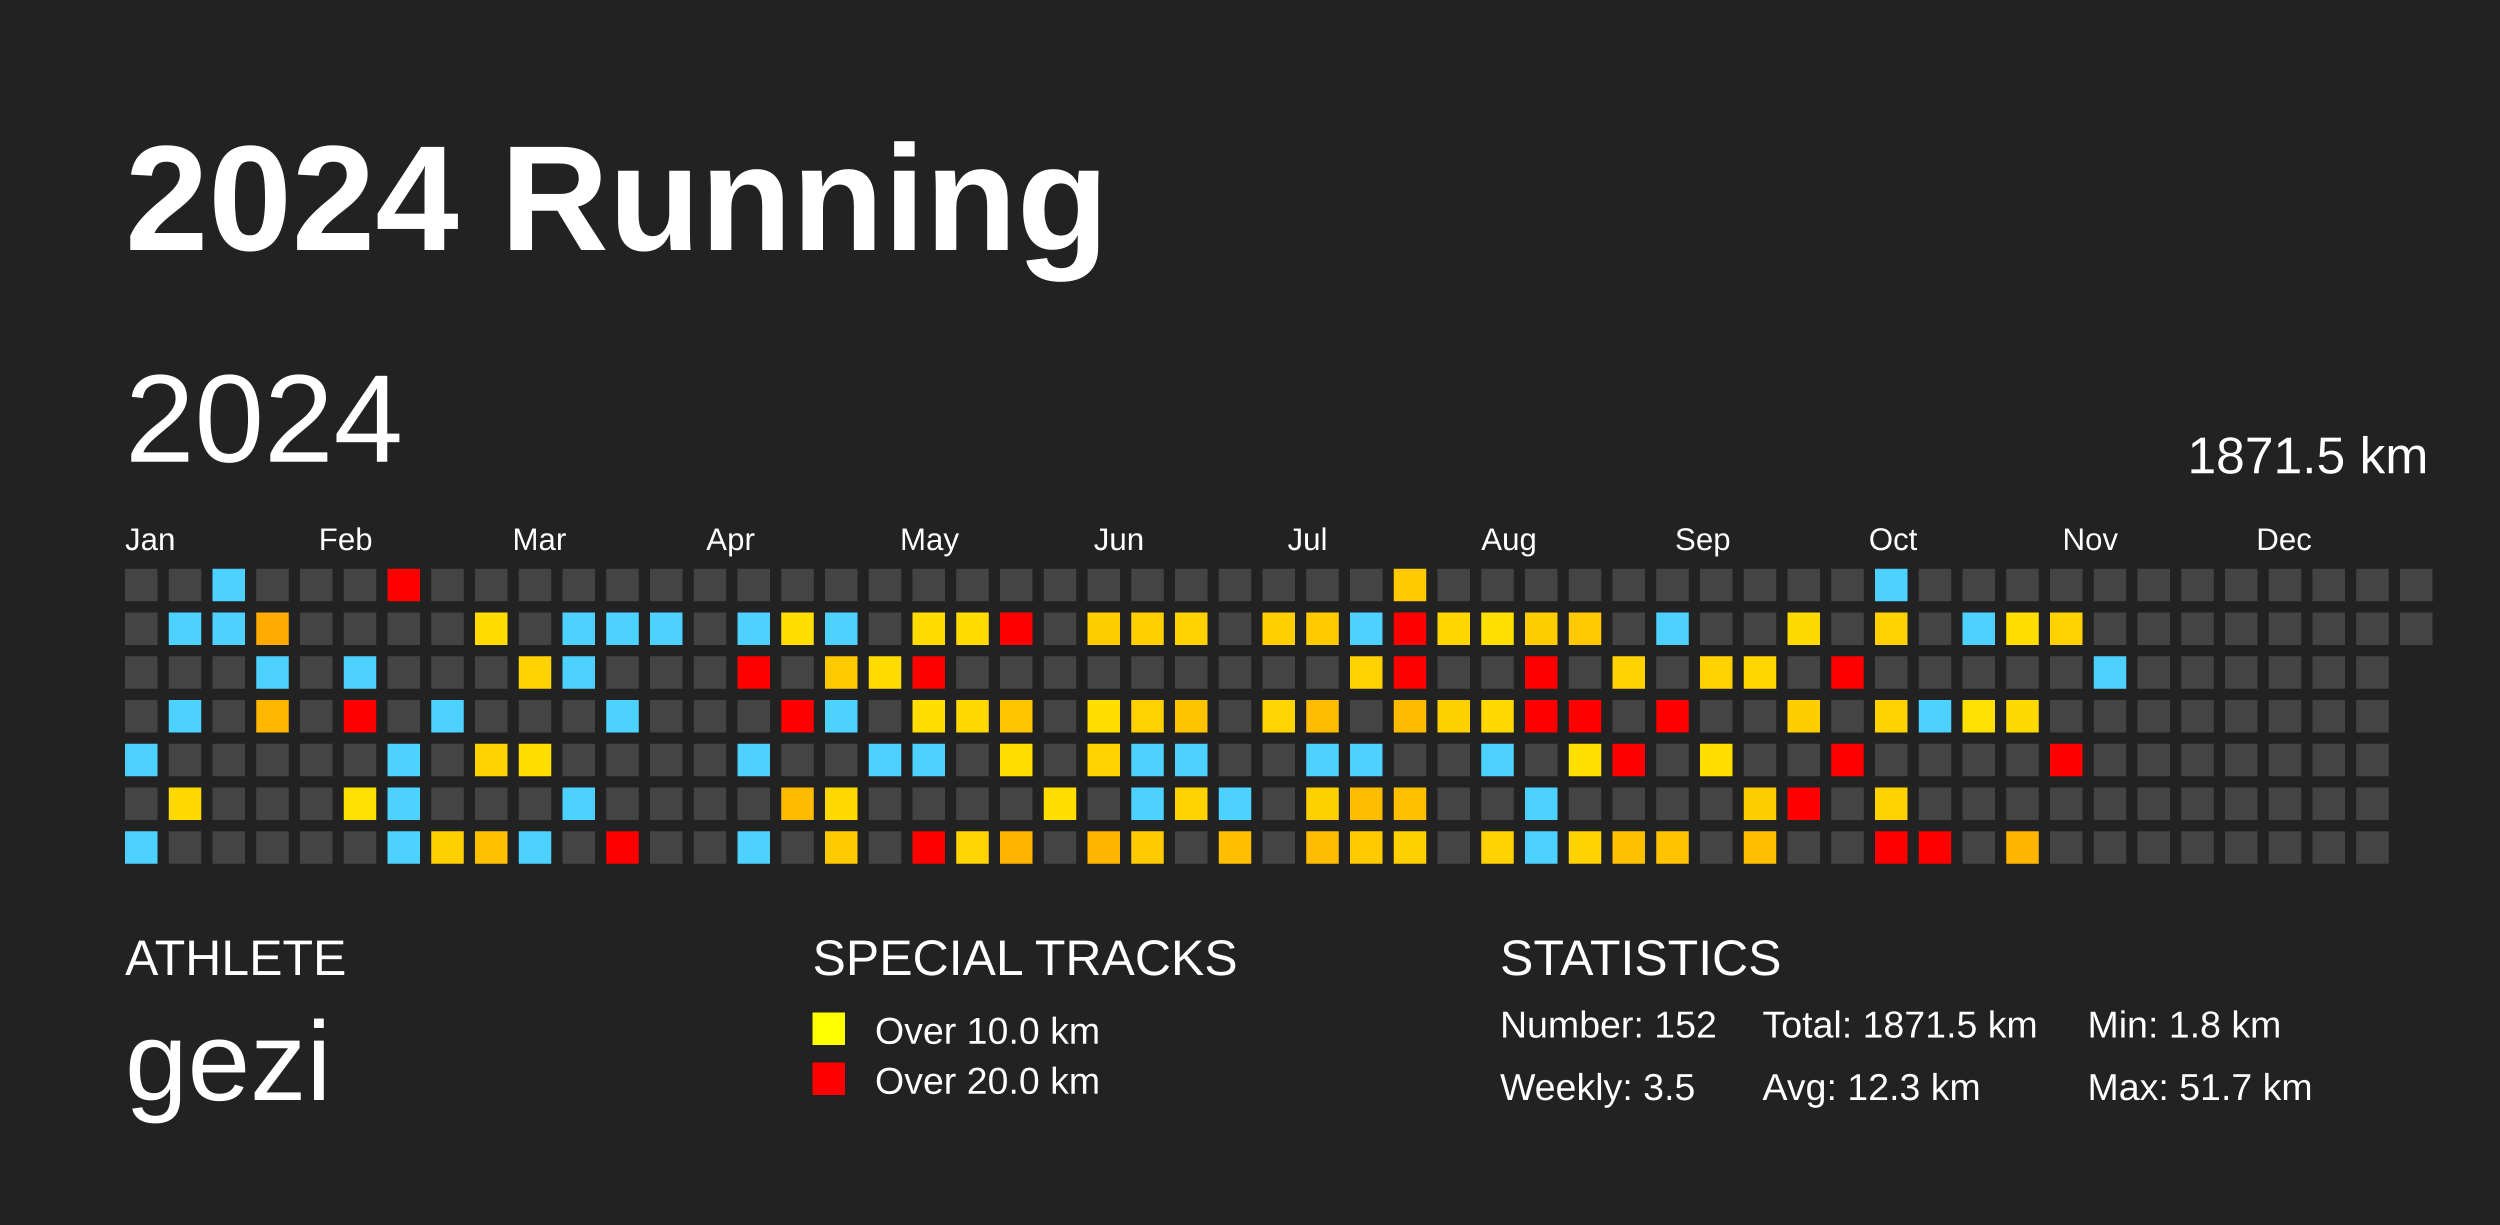
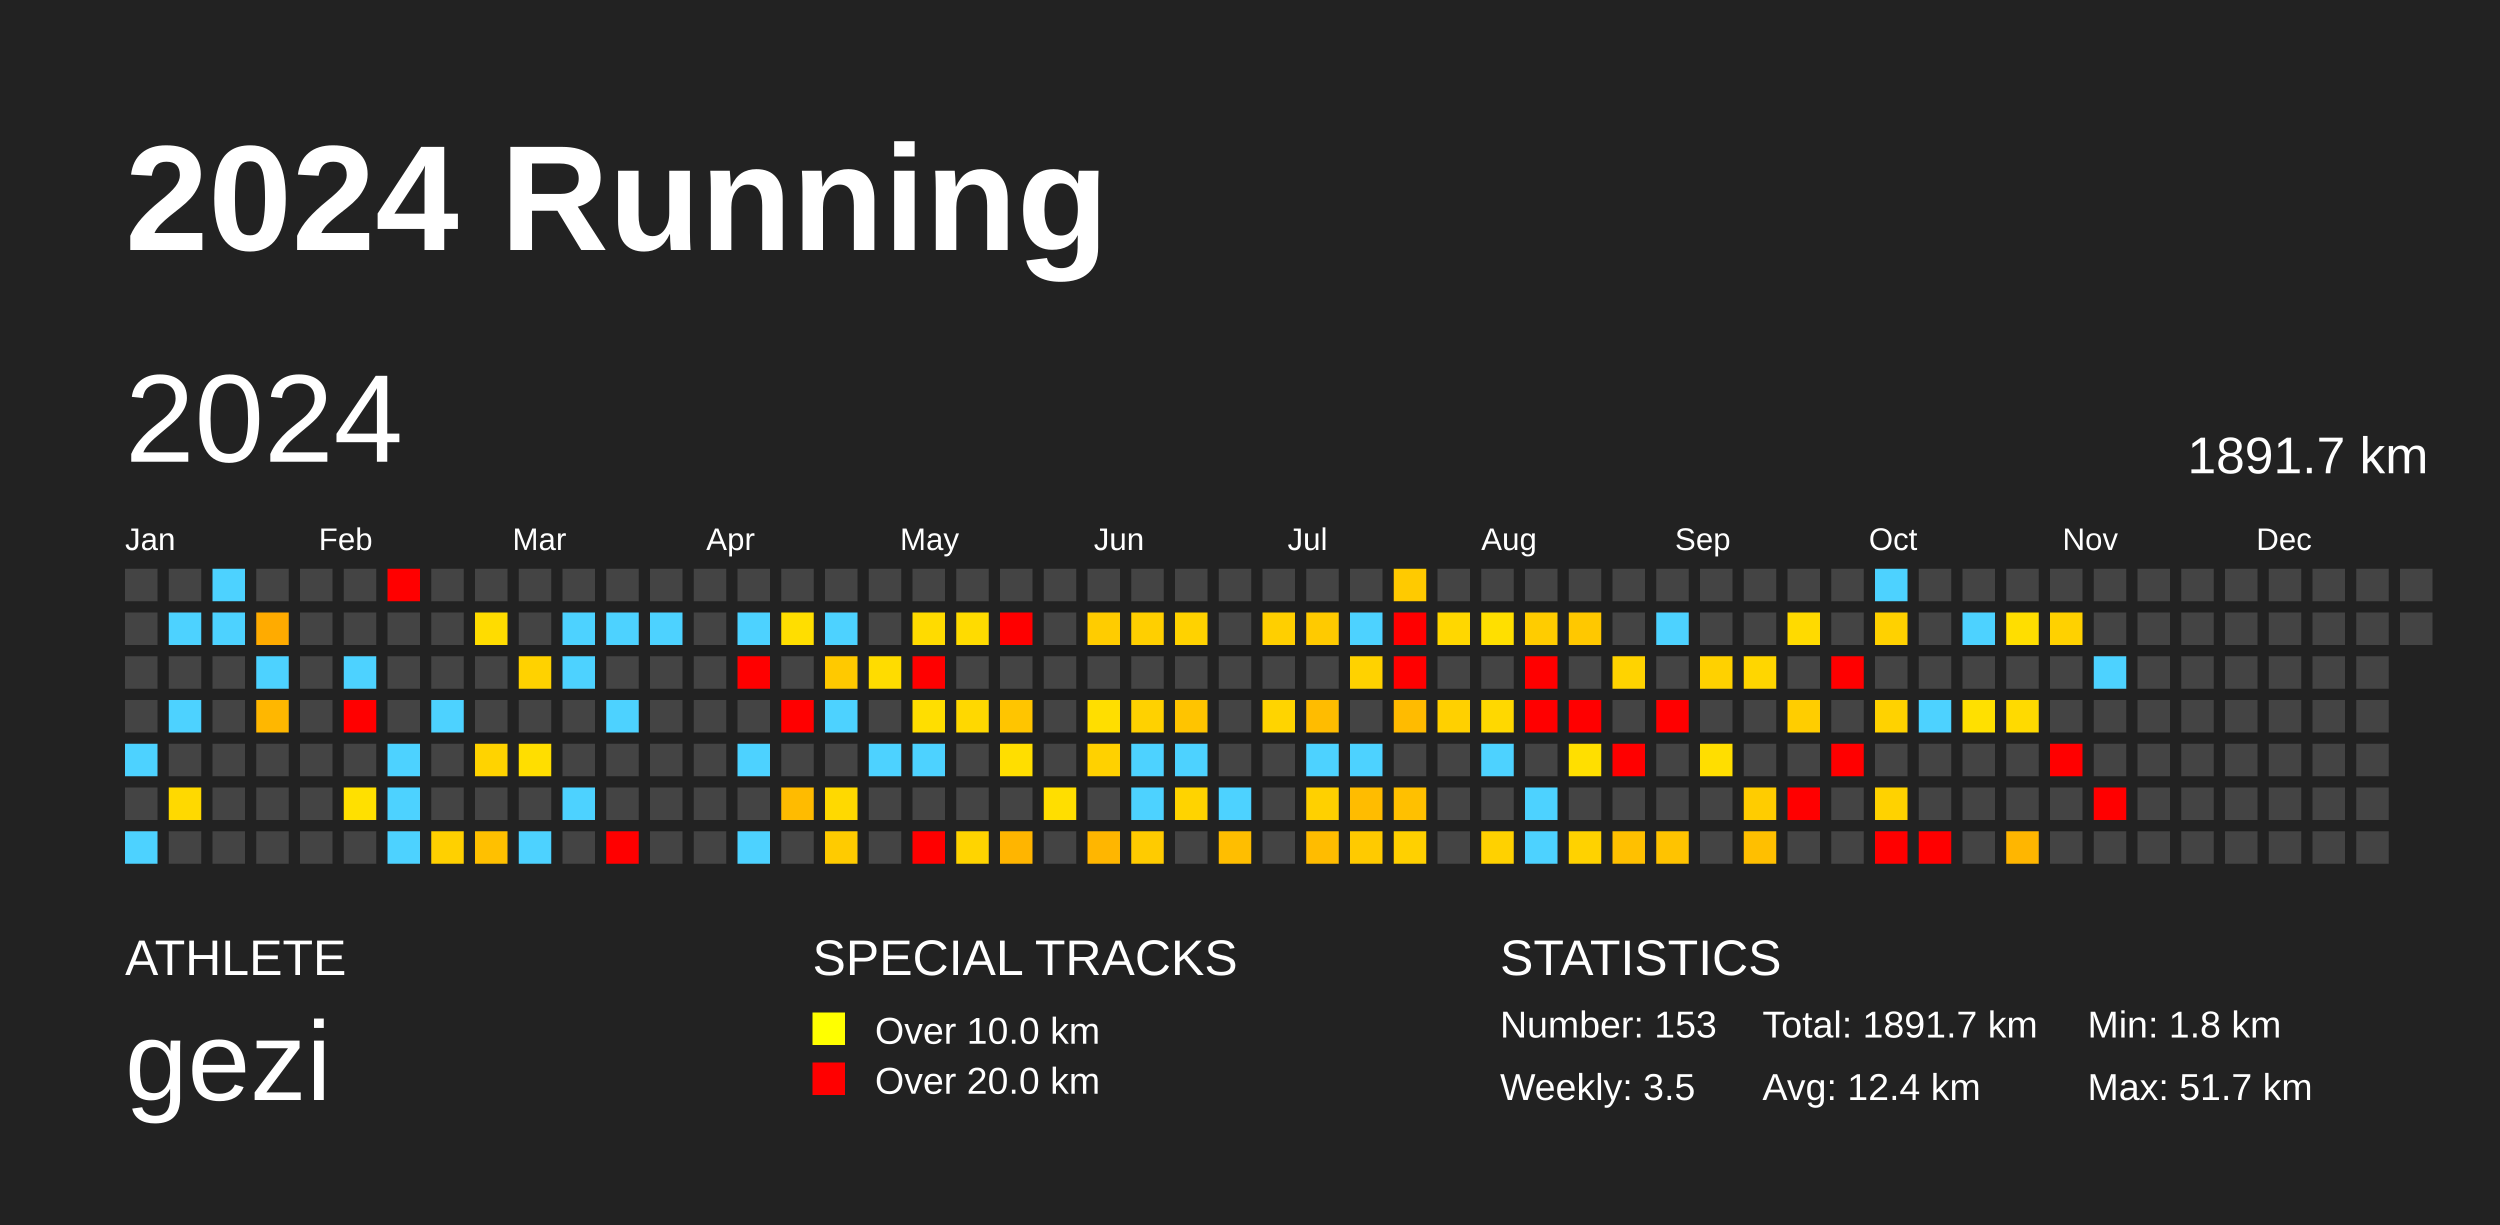
<svg xmlns="http://www.w3.org/2000/svg" baseProfile="full" height="98mm" version="1.1" viewBox="0,0,200,98" width="200mm">
  <defs />
  <rect fill="#222222" height="98" width="200" x="0" y="0" />
  <text fill="#FFFFFF" style="font-size:12px; font-family:Arial; font-weight:bold;" x="10" y="20">2024 Running</text>
  <text fill="#FFFFFF" style="font-size:4px; font-family:Arial" x="10" y="78">ATHLETE</text>
  <text fill="#FFFFFF" style="font-size:9px; font-family:Arial" x="10" y="88">gezi</text>
  <text fill="#FFFFFF" style="font-size:4px; font-family:Arial" x="65" y="78">SPECIAL TRACKS</text>
  <rect fill="yellow" height="2.6" width="2.6" x="65" y="81" />
  <text fill="#FFFFFF" style="font-size:3px; font-family:Arial" x="70" y="83.5">Over 10.0 km</text>
  <rect fill="red" height="2.6" width="2.6" x="65" y="85" />
  <text fill="#FFFFFF" style="font-size:3px; font-family:Arial" x="70" y="87.5">Over 20.0 km</text>
  <text fill="#FFFFFF" style="font-size:4px; font-family:Arial" x="120" y="78">STATISTICS</text>
-   <text fill="#FFFFFF" style="font-size:3px; font-family:Arial" x="120" y="83">Number: 152</text>
+   <text fill="#FFFFFF" style="font-size:3px; font-family:Arial" x="120" y="83">Number: 153</text>
  <text fill="#FFFFFF" style="font-size:3px; font-family:Arial" x="120" y="88">Weekly: 3.5</text>
-   <text fill="#FFFFFF" style="font-size:3px; font-family:Arial" x="141" y="83">Total: 1871.5 km</text>
-   <text fill="#FFFFFF" style="font-size:3px; font-family:Arial" x="141" y="88">Avg: 12.3 km</text>
+   <text fill="#FFFFFF" style="font-size:3px; font-family:Arial" x="141" y="83">Total: 1891.7 km</text>
+   <text fill="#FFFFFF" style="font-size:3px; font-family:Arial" x="141" y="88">Avg: 12.4 km</text>
  <text fill="#FFFFFF" style="font-size:3px; font-family:Arial" x="167" y="83">Min: 1.8 km</text>
  <text fill="#FFFFFF" style="font-size:3px; font-family:Arial" x="167" y="88">Max: 51.7 km</text>
  <text dominant-baseline="hanging" fill="#FFFFFF" style="font-size:10.0px; font-family:Arial;" x="10" y="30">2024</text>
-   <text dominant-baseline="hanging" fill="#FFFFFF" style="font-size:4.125px; font-family:Arial;" x="175" y="35">1871.5 km</text>
+   <text dominant-baseline="hanging" fill="#FFFFFF" style="font-size:4.125px; font-family:Arial;" x="175" y="35">1891.7 km</text>
  <text fill="#FFFFFF" style="font-size:2.5px; font-family:Arial" x="10.0" y="44">Jan</text>
  <text fill="#FFFFFF" style="font-size:2.5px; font-family:Arial" x="25.5" y="44">Feb</text>
  <text fill="#FFFFFF" style="font-size:2.5px; font-family:Arial" x="41.0" y="44">Mar</text>
  <text fill="#FFFFFF" style="font-size:2.5px; font-family:Arial" x="56.5" y="44">Apr</text>
  <text fill="#FFFFFF" style="font-size:2.5px; font-family:Arial" x="72.0" y="44">May</text>
  <text fill="#FFFFFF" style="font-size:2.5px; font-family:Arial" x="87.5" y="44">Jun</text>
  <text fill="#FFFFFF" style="font-size:2.5px; font-family:Arial" x="103.0" y="44">Jul</text>
  <text fill="#FFFFFF" style="font-size:2.5px; font-family:Arial" x="118.5" y="44">Aug</text>
  <text fill="#FFFFFF" style="font-size:2.5px; font-family:Arial" x="134.0" y="44">Sep</text>
  <text fill="#FFFFFF" style="font-size:2.5px; font-family:Arial" x="149.5" y="44">Oct</text>
  <text fill="#FFFFFF" style="font-size:2.5px; font-family:Arial" x="165.0" y="44">Nov</text>
  <text fill="#FFFFFF" style="font-size:2.5px; font-family:Arial" x="180.5" y="44">Dec</text>
  <rect fill="#444444" height="2.6" width="2.6" x="10.0" y="45.5" />
  <rect fill="#444444" height="2.6" width="2.6" x="10.0" y="49.0" />
  <rect fill="#444444" height="2.6" width="2.6" x="10.0" y="52.5" />
  <rect fill="#444444" height="2.6" width="2.6" x="10.0" y="56.0" />
  <rect fill="#4dd2ff" height="2.6" width="2.6" x="10.0" y="59.5" />
  <rect fill="#444444" height="2.6" width="2.6" x="10.0" y="63.0" />
  <rect fill="#4dd2ff" height="2.6" width="2.6" x="10.0" y="66.5" />
  <rect fill="#444444" height="2.6" width="2.6" x="13.5" y="45.5" />
  <rect fill="#4dd2ff" height="2.6" width="2.6" x="13.5" y="49.0" />
  <rect fill="#444444" height="2.6" width="2.6" x="13.5" y="52.5" />
  <rect fill="#4dd2ff" height="2.6" width="2.6" x="13.5" y="56.0" />
  <rect fill="#444444" height="2.6" width="2.6" x="13.5" y="59.5" />
  <rect fill="#ffd900" height="2.6" width="2.6" x="13.5" y="63.0" />
  <rect fill="#444444" height="2.6" width="2.6" x="13.5" y="66.5" />
  <rect fill="#4dd2ff" height="2.6" width="2.6" x="17.0" y="45.5" />
  <rect fill="#4dd2ff" height="2.6" width="2.6" x="17.0" y="49.0" />
  <rect fill="#444444" height="2.6" width="2.6" x="17.0" y="52.5" />
  <rect fill="#444444" height="2.6" width="2.6" x="17.0" y="56.0" />
  <rect fill="#444444" height="2.6" width="2.6" x="17.0" y="59.5" />
  <rect fill="#444444" height="2.6" width="2.6" x="17.0" y="63.0" />
  <rect fill="#444444" height="2.6" width="2.6" x="17.0" y="66.5" />
  <rect fill="#444444" height="2.6" width="2.6" x="20.5" y="45.5" />
  <rect fill="#ffab00" height="2.6" width="2.6" x="20.5" y="49.0" />
  <rect fill="#4dd2ff" height="2.6" width="2.6" x="20.5" y="52.5" />
  <rect fill="#ffb700" height="2.6" width="2.6" x="20.5" y="56.0" />
  <rect fill="#444444" height="2.6" width="2.6" x="20.5" y="59.5" />
  <rect fill="#444444" height="2.6" width="2.6" x="20.5" y="63.0" />
  <rect fill="#444444" height="2.6" width="2.6" x="20.5" y="66.5" />
  <rect fill="#444444" height="2.6" width="2.6" x="24.0" y="45.5" />
  <rect fill="#444444" height="2.6" width="2.6" x="24.0" y="49.0" />
  <rect fill="#444444" height="2.6" width="2.6" x="24.0" y="52.5" />
  <rect fill="#444444" height="2.6" width="2.6" x="24.0" y="56.0" />
  <rect fill="#444444" height="2.6" width="2.6" x="24.0" y="59.5" />
  <rect fill="#444444" height="2.6" width="2.6" x="24.0" y="63.0" />
  <rect fill="#444444" height="2.6" width="2.6" x="24.0" y="66.5" />
  <rect fill="#444444" height="2.6" width="2.6" x="27.5" y="45.5" />
  <rect fill="#444444" height="2.6" width="2.6" x="27.5" y="49.0" />
  <rect fill="#4dd2ff" height="2.6" width="2.6" x="27.5" y="52.5" />
  <rect fill="red" height="2.6" width="2.6" x="27.5" y="56.0" />
  <rect fill="#444444" height="2.6" width="2.6" x="27.5" y="59.5" />
  <rect fill="#ffe000" height="2.6" width="2.6" x="27.5" y="63.0" />
  <rect fill="#444444" height="2.6" width="2.6" x="27.5" y="66.5" />
  <rect fill="red" height="2.6" width="2.6" x="31.0" y="45.5" />
  <rect fill="#444444" height="2.6" width="2.6" x="31.0" y="49.0" />
  <rect fill="#444444" height="2.6" width="2.6" x="31.0" y="52.5" />
  <rect fill="#444444" height="2.6" width="2.6" x="31.0" y="56.0" />
  <rect fill="#4dd2ff" height="2.6" width="2.6" x="31.0" y="59.5" />
  <rect fill="#4dd2ff" height="2.6" width="2.6" x="31.0" y="63.0" />
  <rect fill="#4dd2ff" height="2.6" width="2.6" x="31.0" y="66.5" />
  <rect fill="#444444" height="2.6" width="2.6" x="34.5" y="45.5" />
  <rect fill="#444444" height="2.6" width="2.6" x="34.5" y="49.0" />
  <rect fill="#444444" height="2.6" width="2.6" x="34.5" y="52.5" />
  <rect fill="#4dd2ff" height="2.6" width="2.6" x="34.5" y="56.0" />
  <rect fill="#444444" height="2.6" width="2.6" x="34.5" y="59.5" />
  <rect fill="#444444" height="2.6" width="2.6" x="34.5" y="63.0" />
  <rect fill="#ffd000" height="2.6" width="2.6" x="34.5" y="66.5" />
  <rect fill="#444444" height="2.6" width="2.6" x="38.0" y="45.5" />
  <rect fill="#ffdc00" height="2.6" width="2.6" x="38.0" y="49.0" />
  <rect fill="#444444" height="2.6" width="2.6" x="38.0" y="52.5" />
  <rect fill="#444444" height="2.6" width="2.6" x="38.0" y="56.0" />
  <rect fill="#ffd300" height="2.6" width="2.6" x="38.0" y="59.5" />
  <rect fill="#444444" height="2.6" width="2.6" x="38.0" y="63.0" />
  <rect fill="#ffc000" height="2.6" width="2.6" x="38.0" y="66.5" />
  <rect fill="#444444" height="2.6" width="2.6" x="41.5" y="45.5" />
  <rect fill="#444444" height="2.6" width="2.6" x="41.5" y="49.0" />
  <rect fill="#ffd200" height="2.6" width="2.6" x="41.5" y="52.5" />
  <rect fill="#444444" height="2.6" width="2.6" x="41.5" y="56.0" />
  <rect fill="#ffde00" height="2.6" width="2.6" x="41.5" y="59.5" />
  <rect fill="#444444" height="2.6" width="2.6" x="41.5" y="63.0" />
  <rect fill="#4dd2ff" height="2.6" width="2.6" x="41.5" y="66.5" />
  <rect fill="#444444" height="2.6" width="2.6" x="45.0" y="45.5" />
  <rect fill="#4dd2ff" height="2.6" width="2.6" x="45.0" y="49.0" />
  <rect fill="#4dd2ff" height="2.6" width="2.6" x="45.0" y="52.5" />
  <rect fill="#444444" height="2.6" width="2.6" x="45.0" y="56.0" />
  <rect fill="#444444" height="2.6" width="2.6" x="45.0" y="59.5" />
  <rect fill="#4dd2ff" height="2.6" width="2.6" x="45.0" y="63.0" />
  <rect fill="#444444" height="2.6" width="2.6" x="45.0" y="66.5" />
  <rect fill="#444444" height="2.6" width="2.6" x="48.5" y="45.5" />
  <rect fill="#4dd2ff" height="2.6" width="2.6" x="48.5" y="49.0" />
  <rect fill="#444444" height="2.6" width="2.6" x="48.5" y="52.5" />
  <rect fill="#4dd2ff" height="2.6" width="2.6" x="48.5" y="56.0" />
  <rect fill="#444444" height="2.6" width="2.6" x="48.5" y="59.5" />
  <rect fill="#444444" height="2.6" width="2.6" x="48.5" y="63.0" />
  <rect fill="red" height="2.6" width="2.6" x="48.5" y="66.5" />
  <rect fill="#444444" height="2.6" width="2.6" x="52.0" y="45.5" />
  <rect fill="#4dd2ff" height="2.6" width="2.6" x="52.0" y="49.0" />
  <rect fill="#444444" height="2.6" width="2.6" x="52.0" y="52.5" />
  <rect fill="#444444" height="2.6" width="2.6" x="52.0" y="56.0" />
  <rect fill="#444444" height="2.6" width="2.6" x="52.0" y="59.5" />
  <rect fill="#444444" height="2.6" width="2.6" x="52.0" y="63.0" />
  <rect fill="#444444" height="2.6" width="2.6" x="52.0" y="66.5" />
  <rect fill="#444444" height="2.6" width="2.6" x="55.5" y="45.5" />
  <rect fill="#444444" height="2.6" width="2.6" x="55.5" y="49.0" />
  <rect fill="#444444" height="2.6" width="2.6" x="55.5" y="52.5" />
  <rect fill="#444444" height="2.6" width="2.6" x="55.5" y="56.0" />
  <rect fill="#444444" height="2.6" width="2.6" x="55.5" y="59.5" />
  <rect fill="#444444" height="2.6" width="2.6" x="55.5" y="63.0" />
  <rect fill="#444444" height="2.6" width="2.6" x="55.5" y="66.5" />
  <rect fill="#444444" height="2.6" width="2.6" x="59.0" y="45.5" />
  <rect fill="#4dd2ff" height="2.6" width="2.6" x="59.0" y="49.0" />
  <rect fill="red" height="2.6" width="2.6" x="59.0" y="52.5" />
  <rect fill="#444444" height="2.6" width="2.6" x="59.0" y="56.0" />
  <rect fill="#4dd2ff" height="2.6" width="2.6" x="59.0" y="59.5" />
  <rect fill="#444444" height="2.6" width="2.6" x="59.0" y="63.0" />
  <rect fill="#4dd2ff" height="2.6" width="2.6" x="59.0" y="66.5" />
  <rect fill="#444444" height="2.6" width="2.6" x="62.5" y="45.5" />
  <rect fill="#ffde00" height="2.6" width="2.6" x="62.5" y="49.0" />
  <rect fill="#444444" height="2.6" width="2.6" x="62.5" y="52.5" />
  <rect fill="red" height="2.6" width="2.6" x="62.5" y="56.0" />
  <rect fill="#444444" height="2.6" width="2.6" x="62.5" y="59.5" />
  <rect fill="#ffbb00" height="2.6" width="2.6" x="62.5" y="63.0" />
  <rect fill="#444444" height="2.6" width="2.6" x="62.5" y="66.5" />
  <rect fill="#444444" height="2.6" width="2.6" x="66.0" y="45.5" />
  <rect fill="#4dd2ff" height="2.6" width="2.6" x="66.0" y="49.0" />
  <rect fill="#ffc900" height="2.6" width="2.6" x="66.0" y="52.5" />
  <rect fill="#4dd2ff" height="2.6" width="2.6" x="66.0" y="56.0" />
  <rect fill="#444444" height="2.6" width="2.6" x="66.0" y="59.5" />
  <rect fill="#ffd900" height="2.6" width="2.6" x="66.0" y="63.0" />
  <rect fill="#ffcb00" height="2.6" width="2.6" x="66.0" y="66.5" />
  <rect fill="#444444" height="2.6" width="2.6" x="69.5" y="45.5" />
  <rect fill="#444444" height="2.6" width="2.6" x="69.5" y="49.0" />
  <rect fill="#ffdc00" height="2.6" width="2.6" x="69.5" y="52.5" />
  <rect fill="#444444" height="2.6" width="2.6" x="69.5" y="56.0" />
  <rect fill="#4dd2ff" height="2.6" width="2.6" x="69.5" y="59.5" />
  <rect fill="#444444" height="2.6" width="2.6" x="69.5" y="63.0" />
  <rect fill="#444444" height="2.6" width="2.6" x="69.5" y="66.5" />
  <rect fill="#444444" height="2.6" width="2.6" x="73.0" y="45.5" />
  <rect fill="#ffdb00" height="2.6" width="2.6" x="73.0" y="49.0" />
  <rect fill="red" height="2.6" width="2.6" x="73.0" y="52.5" />
  <rect fill="#ffde00" height="2.6" width="2.6" x="73.0" y="56.0" />
  <rect fill="#4dd2ff" height="2.6" width="2.6" x="73.0" y="59.5" />
  <rect fill="#444444" height="2.6" width="2.6" x="73.0" y="63.0" />
  <rect fill="red" height="2.6" width="2.6" x="73.0" y="66.5" />
  <rect fill="#444444" height="2.6" width="2.6" x="76.5" y="45.5" />
  <rect fill="#ffdb00" height="2.6" width="2.6" x="76.5" y="49.0" />
  <rect fill="#444444" height="2.6" width="2.6" x="76.5" y="52.5" />
  <rect fill="#ffd800" height="2.6" width="2.6" x="76.5" y="56.0" />
  <rect fill="#444444" height="2.6" width="2.6" x="76.5" y="59.5" />
  <rect fill="#444444" height="2.6" width="2.6" x="76.5" y="63.0" />
  <rect fill="#ffd400" height="2.6" width="2.6" x="76.5" y="66.5" />
  <rect fill="#444444" height="2.6" width="2.6" x="80.0" y="45.5" />
  <rect fill="red" height="2.6" width="2.6" x="80.0" y="49.0" />
  <rect fill="#444444" height="2.6" width="2.6" x="80.0" y="52.5" />
  <rect fill="#ffc500" height="2.6" width="2.6" x="80.0" y="56.0" />
  <rect fill="#ffde00" height="2.6" width="2.6" x="80.0" y="59.5" />
  <rect fill="#444444" height="2.6" width="2.6" x="80.0" y="63.0" />
  <rect fill="#ffb500" height="2.6" width="2.6" x="80.0" y="66.5" />
  <rect fill="#444444" height="2.6" width="2.6" x="83.5" y="45.5" />
  <rect fill="#444444" height="2.6" width="2.6" x="83.5" y="49.0" />
  <rect fill="#444444" height="2.6" width="2.6" x="83.5" y="52.5" />
  <rect fill="#444444" height="2.6" width="2.6" x="83.5" y="56.0" />
  <rect fill="#444444" height="2.6" width="2.6" x="83.5" y="59.5" />
  <rect fill="#ffde00" height="2.6" width="2.6" x="83.5" y="63.0" />
  <rect fill="#444444" height="2.6" width="2.6" x="83.5" y="66.5" />
  <rect fill="#444444" height="2.6" width="2.6" x="87.0" y="45.5" />
  <rect fill="#ffcc00" height="2.6" width="2.6" x="87.0" y="49.0" />
  <rect fill="#444444" height="2.6" width="2.6" x="87.0" y="52.5" />
  <rect fill="#ffde00" height="2.6" width="2.6" x="87.0" y="56.0" />
  <rect fill="#ffd100" height="2.6" width="2.6" x="87.0" y="59.5" />
  <rect fill="#444444" height="2.6" width="2.6" x="87.0" y="63.0" />
  <rect fill="#ffb600" height="2.6" width="2.6" x="87.0" y="66.5" />
  <rect fill="#444444" height="2.6" width="2.6" x="90.5" y="45.5" />
  <rect fill="#ffcf00" height="2.6" width="2.6" x="90.5" y="49.0" />
  <rect fill="#444444" height="2.6" width="2.6" x="90.5" y="52.5" />
  <rect fill="#ffd100" height="2.6" width="2.6" x="90.5" y="56.0" />
  <rect fill="#4dd2ff" height="2.6" width="2.6" x="90.5" y="59.5" />
  <rect fill="#4dd2ff" height="2.6" width="2.6" x="90.5" y="63.0" />
  <rect fill="#ffcb00" height="2.6" width="2.6" x="90.5" y="66.5" />
  <rect fill="#444444" height="2.6" width="2.6" x="94.0" y="45.5" />
  <rect fill="#ffd200" height="2.6" width="2.6" x="94.0" y="49.0" />
  <rect fill="#444444" height="2.6" width="2.6" x="94.0" y="52.5" />
  <rect fill="#ffc400" height="2.6" width="2.6" x="94.0" y="56.0" />
  <rect fill="#4dd2ff" height="2.6" width="2.6" x="94.0" y="59.5" />
  <rect fill="#ffd300" height="2.6" width="2.6" x="94.0" y="63.0" />
  <rect fill="#444444" height="2.6" width="2.6" x="94.0" y="66.5" />
  <rect fill="#444444" height="2.6" width="2.6" x="97.5" y="45.5" />
  <rect fill="#444444" height="2.6" width="2.6" x="97.5" y="49.0" />
  <rect fill="#444444" height="2.6" width="2.6" x="97.5" y="52.5" />
  <rect fill="#444444" height="2.6" width="2.6" x="97.5" y="56.0" />
  <rect fill="#444444" height="2.6" width="2.6" x="97.5" y="59.5" />
  <rect fill="#4dd2ff" height="2.6" width="2.6" x="97.5" y="63.0" />
  <rect fill="#ffbe00" height="2.6" width="2.6" x="97.5" y="66.5" />
  <rect fill="#444444" height="2.6" width="2.6" x="101.0" y="45.5" />
  <rect fill="#ffcf00" height="2.6" width="2.6" x="101.0" y="49.0" />
  <rect fill="#444444" height="2.6" width="2.6" x="101.0" y="52.5" />
  <rect fill="#ffd400" height="2.6" width="2.6" x="101.0" y="56.0" />
  <rect fill="#444444" height="2.6" width="2.6" x="101.0" y="59.5" />
  <rect fill="#444444" height="2.6" width="2.6" x="101.0" y="63.0" />
  <rect fill="#444444" height="2.6" width="2.6" x="101.0" y="66.5" />
  <rect fill="#444444" height="2.6" width="2.6" x="104.5" y="45.5" />
  <rect fill="#ffca00" height="2.6" width="2.6" x="104.5" y="49.0" />
  <rect fill="#444444" height="2.6" width="2.6" x="104.5" y="52.5" />
  <rect fill="#ffbc00" height="2.6" width="2.6" x="104.5" y="56.0" />
  <rect fill="#4dd2ff" height="2.6" width="2.6" x="104.5" y="59.5" />
  <rect fill="#ffd000" height="2.6" width="2.6" x="104.5" y="63.0" />
  <rect fill="#ffbc00" height="2.6" width="2.6" x="104.5" y="66.5" />
  <rect fill="#444444" height="2.6" width="2.6" x="108.0" y="45.5" />
  <rect fill="#4dd2ff" height="2.6" width="2.6" x="108.0" y="49.0" />
  <rect fill="#ffd200" height="2.6" width="2.6" x="108.0" y="52.5" />
  <rect fill="#444444" height="2.6" width="2.6" x="108.0" y="56.0" />
  <rect fill="#4dd2ff" height="2.6" width="2.6" x="108.0" y="59.5" />
  <rect fill="#ffbc00" height="2.6" width="2.6" x="108.0" y="63.0" />
  <rect fill="#ffca00" height="2.6" width="2.6" x="108.0" y="66.5" />
  <rect fill="#ffca00" height="2.6" width="2.6" x="111.5" y="45.5" />
  <rect fill="red" height="2.6" width="2.6" x="111.5" y="49.0" />
  <rect fill="red" height="2.6" width="2.6" x="111.5" y="52.5" />
  <rect fill="#ffbb00" height="2.6" width="2.6" x="111.5" y="56.0" />
  <rect fill="#444444" height="2.6" width="2.6" x="111.5" y="59.5" />
  <rect fill="#ffc000" height="2.6" width="2.6" x="111.5" y="63.0" />
  <rect fill="#ffd000" height="2.6" width="2.6" x="111.5" y="66.5" />
  <rect fill="#444444" height="2.6" width="2.6" x="115.0" y="45.5" />
  <rect fill="#ffd700" height="2.6" width="2.6" x="115.0" y="49.0" />
  <rect fill="#444444" height="2.6" width="2.6" x="115.0" y="52.5" />
  <rect fill="#ffd000" height="2.6" width="2.6" x="115.0" y="56.0" />
  <rect fill="#444444" height="2.6" width="2.6" x="115.0" y="59.5" />
  <rect fill="#444444" height="2.6" width="2.6" x="115.0" y="63.0" />
  <rect fill="#444444" height="2.6" width="2.6" x="115.0" y="66.5" />
  <rect fill="#444444" height="2.6" width="2.6" x="118.5" y="45.5" />
  <rect fill="#ffdf00" height="2.6" width="2.6" x="118.5" y="49.0" />
  <rect fill="#444444" height="2.6" width="2.6" x="118.5" y="52.5" />
  <rect fill="#ffd800" height="2.6" width="2.6" x="118.5" y="56.0" />
  <rect fill="#4dd2ff" height="2.6" width="2.6" x="118.5" y="59.5" />
  <rect fill="#444444" height="2.6" width="2.6" x="118.5" y="63.0" />
  <rect fill="#ffd100" height="2.6" width="2.6" x="118.5" y="66.5" />
  <rect fill="#444444" height="2.6" width="2.6" x="122.0" y="45.5" />
  <rect fill="#ffcc00" height="2.6" width="2.6" x="122.0" y="49.0" />
  <rect fill="red" height="2.6" width="2.6" x="122.0" y="52.5" />
  <rect fill="red" height="2.6" width="2.6" x="122.0" y="56.0" />
  <rect fill="#444444" height="2.6" width="2.6" x="122.0" y="59.5" />
  <rect fill="#4dd2ff" height="2.6" width="2.6" x="122.0" y="63.0" />
  <rect fill="#4dd2ff" height="2.6" width="2.6" x="122.0" y="66.5" />
  <rect fill="#444444" height="2.6" width="2.6" x="125.5" y="45.5" />
  <rect fill="#ffc800" height="2.6" width="2.6" x="125.5" y="49.0" />
  <rect fill="#444444" height="2.6" width="2.6" x="125.5" y="52.5" />
  <rect fill="red" height="2.6" width="2.6" x="125.5" y="56.0" />
  <rect fill="#ffdf00" height="2.6" width="2.6" x="125.5" y="59.5" />
  <rect fill="#444444" height="2.6" width="2.6" x="125.5" y="63.0" />
  <rect fill="#ffd200" height="2.6" width="2.6" x="125.5" y="66.5" />
  <rect fill="#444444" height="2.6" width="2.6" x="129.0" y="45.5" />
  <rect fill="#444444" height="2.6" width="2.6" x="129.0" y="49.0" />
  <rect fill="#ffd300" height="2.6" width="2.6" x="129.0" y="52.5" />
  <rect fill="#444444" height="2.6" width="2.6" x="129.0" y="56.0" />
  <rect fill="red" height="2.6" width="2.6" x="129.0" y="59.5" />
  <rect fill="#444444" height="2.6" width="2.6" x="129.0" y="63.0" />
  <rect fill="#ffc000" height="2.6" width="2.6" x="129.0" y="66.5" />
  <rect fill="#444444" height="2.6" width="2.6" x="132.5" y="45.5" />
  <rect fill="#4dd2ff" height="2.6" width="2.6" x="132.5" y="49.0" />
  <rect fill="#444444" height="2.6" width="2.6" x="132.5" y="52.5" />
  <rect fill="red" height="2.6" width="2.6" x="132.5" y="56.0" />
  <rect fill="#444444" height="2.6" width="2.6" x="132.5" y="59.5" />
  <rect fill="#444444" height="2.6" width="2.6" x="132.5" y="63.0" />
  <rect fill="#ffc300" height="2.6" width="2.6" x="132.5" y="66.5" />
  <rect fill="#444444" height="2.6" width="2.6" x="136.0" y="45.5" />
  <rect fill="#444444" height="2.6" width="2.6" x="136.0" y="49.0" />
  <rect fill="#ffd100" height="2.6" width="2.6" x="136.0" y="52.5" />
  <rect fill="#444444" height="2.6" width="2.6" x="136.0" y="56.0" />
  <rect fill="#ffde00" height="2.6" width="2.6" x="136.0" y="59.5" />
  <rect fill="#444444" height="2.6" width="2.6" x="136.0" y="63.0" />
  <rect fill="#444444" height="2.6" width="2.6" x="136.0" y="66.5" />
  <rect fill="#444444" height="2.6" width="2.6" x="139.5" y="45.5" />
  <rect fill="#444444" height="2.6" width="2.6" x="139.5" y="49.0" />
  <rect fill="#ffd600" height="2.6" width="2.6" x="139.5" y="52.5" />
  <rect fill="#444444" height="2.6" width="2.6" x="139.5" y="56.0" />
  <rect fill="#444444" height="2.6" width="2.6" x="139.5" y="59.5" />
  <rect fill="#ffcc00" height="2.6" width="2.6" x="139.5" y="63.0" />
  <rect fill="#ffbf00" height="2.6" width="2.6" x="139.5" y="66.5" />
  <rect fill="#444444" height="2.6" width="2.6" x="143.0" y="45.5" />
  <rect fill="#ffda00" height="2.6" width="2.6" x="143.0" y="49.0" />
  <rect fill="#444444" height="2.6" width="2.6" x="143.0" y="52.5" />
  <rect fill="#ffcd00" height="2.6" width="2.6" x="143.0" y="56.0" />
  <rect fill="#444444" height="2.6" width="2.6" x="143.0" y="59.5" />
  <rect fill="red" height="2.6" width="2.6" x="143.0" y="63.0" />
  <rect fill="#444444" height="2.6" width="2.6" x="143.0" y="66.5" />
  <rect fill="#444444" height="2.6" width="2.6" x="146.5" y="45.5" />
  <rect fill="#444444" height="2.6" width="2.6" x="146.5" y="49.0" />
  <rect fill="red" height="2.6" width="2.6" x="146.5" y="52.5" />
  <rect fill="#444444" height="2.6" width="2.6" x="146.5" y="56.0" />
  <rect fill="red" height="2.6" width="2.6" x="146.5" y="59.5" />
  <rect fill="#444444" height="2.6" width="2.6" x="146.5" y="63.0" />
  <rect fill="#444444" height="2.6" width="2.6" x="146.5" y="66.5" />
  <rect fill="#4dd2ff" height="2.6" width="2.6" x="150.0" y="45.5" />
  <rect fill="#ffd100" height="2.6" width="2.6" x="150.0" y="49.0" />
  <rect fill="#444444" height="2.6" width="2.6" x="150.0" y="52.5" />
  <rect fill="#ffd200" height="2.6" width="2.6" x="150.0" y="56.0" />
  <rect fill="#444444" height="2.6" width="2.6" x="150.0" y="59.5" />
  <rect fill="#ffd200" height="2.6" width="2.6" x="150.0" y="63.0" />
  <rect fill="red" height="2.6" width="2.6" x="150.0" y="66.5" />
  <rect fill="#444444" height="2.6" width="2.6" x="153.5" y="45.5" />
  <rect fill="#444444" height="2.6" width="2.6" x="153.5" y="49.0" />
  <rect fill="#444444" height="2.6" width="2.6" x="153.5" y="52.5" />
  <rect fill="#4dd2ff" height="2.6" width="2.6" x="153.5" y="56.0" />
  <rect fill="#444444" height="2.6" width="2.6" x="153.5" y="59.5" />
  <rect fill="#444444" height="2.6" width="2.6" x="153.5" y="63.0" />
  <rect fill="red" height="2.6" width="2.6" x="153.5" y="66.5" />
  <rect fill="#444444" height="2.6" width="2.6" x="157.0" y="45.5" />
  <rect fill="#4dd2ff" height="2.6" width="2.6" x="157.0" y="49.0" />
  <rect fill="#444444" height="2.6" width="2.6" x="157.0" y="52.5" />
  <rect fill="#ffe000" height="2.6" width="2.6" x="157.0" y="56.0" />
  <rect fill="#444444" height="2.6" width="2.6" x="157.0" y="59.5" />
  <rect fill="#444444" height="2.6" width="2.6" x="157.0" y="63.0" />
  <rect fill="#444444" height="2.6" width="2.6" x="157.0" y="66.5" />
  <rect fill="#444444" height="2.6" width="2.6" x="160.5" y="45.5" />
  <rect fill="#ffde00" height="2.6" width="2.6" x="160.5" y="49.0" />
  <rect fill="#444444" height="2.6" width="2.6" x="160.5" y="52.5" />
  <rect fill="#ffda00" height="2.6" width="2.6" x="160.5" y="56.0" />
  <rect fill="#444444" height="2.6" width="2.6" x="160.5" y="59.5" />
  <rect fill="#444444" height="2.6" width="2.6" x="160.5" y="63.0" />
  <rect fill="#ffb600" height="2.6" width="2.6" x="160.5" y="66.5" />
  <rect fill="#444444" height="2.6" width="2.6" x="164.0" y="45.5" />
  <rect fill="#ffd100" height="2.6" width="2.6" x="164.0" y="49.0" />
  <rect fill="#444444" height="2.6" width="2.6" x="164.0" y="52.5" />
  <rect fill="#444444" height="2.6" width="2.6" x="164.0" y="56.0" />
  <rect fill="red" height="2.6" width="2.6" x="164.0" y="59.5" />
  <rect fill="#444444" height="2.6" width="2.6" x="164.0" y="63.0" />
  <rect fill="#444444" height="2.6" width="2.6" x="164.0" y="66.5" />
  <rect fill="#444444" height="2.6" width="2.6" x="167.5" y="45.5" />
  <rect fill="#444444" height="2.6" width="2.6" x="167.5" y="49.0" />
  <rect fill="#4dd2ff" height="2.6" width="2.6" x="167.5" y="52.5" />
  <rect fill="#444444" height="2.6" width="2.6" x="167.5" y="56.0" />
  <rect fill="#444444" height="2.6" width="2.6" x="167.5" y="59.5" />
-   <rect fill="#444444" height="2.6" width="2.6" x="167.5" y="63.0" />
+   <rect fill="red" height="2.6" width="2.6" x="167.5" y="63.0" />
  <rect fill="#444444" height="2.6" width="2.6" x="167.5" y="66.5" />
  <rect fill="#444444" height="2.6" width="2.6" x="171.0" y="45.5" />
  <rect fill="#444444" height="2.6" width="2.6" x="171.0" y="49.0" />
  <rect fill="#444444" height="2.6" width="2.6" x="171.0" y="52.5" />
  <rect fill="#444444" height="2.6" width="2.6" x="171.0" y="56.0" />
  <rect fill="#444444" height="2.6" width="2.6" x="171.0" y="59.5" />
  <rect fill="#444444" height="2.6" width="2.6" x="171.0" y="63.0" />
  <rect fill="#444444" height="2.6" width="2.6" x="171.0" y="66.5" />
  <rect fill="#444444" height="2.6" width="2.6" x="174.5" y="45.5" />
  <rect fill="#444444" height="2.6" width="2.6" x="174.5" y="49.0" />
  <rect fill="#444444" height="2.6" width="2.6" x="174.5" y="52.5" />
  <rect fill="#444444" height="2.6" width="2.6" x="174.5" y="56.0" />
  <rect fill="#444444" height="2.6" width="2.6" x="174.5" y="59.5" />
  <rect fill="#444444" height="2.6" width="2.6" x="174.5" y="63.0" />
  <rect fill="#444444" height="2.6" width="2.6" x="174.5" y="66.5" />
  <rect fill="#444444" height="2.6" width="2.6" x="178.0" y="45.5" />
  <rect fill="#444444" height="2.6" width="2.6" x="178.0" y="49.0" />
  <rect fill="#444444" height="2.6" width="2.6" x="178.0" y="52.5" />
  <rect fill="#444444" height="2.6" width="2.6" x="178.0" y="56.0" />
  <rect fill="#444444" height="2.6" width="2.6" x="178.0" y="59.5" />
  <rect fill="#444444" height="2.6" width="2.6" x="178.0" y="63.0" />
  <rect fill="#444444" height="2.6" width="2.6" x="178.0" y="66.5" />
  <rect fill="#444444" height="2.6" width="2.6" x="181.5" y="45.5" />
  <rect fill="#444444" height="2.6" width="2.6" x="181.5" y="49.0" />
  <rect fill="#444444" height="2.6" width="2.6" x="181.5" y="52.5" />
  <rect fill="#444444" height="2.6" width="2.6" x="181.5" y="56.0" />
  <rect fill="#444444" height="2.6" width="2.6" x="181.5" y="59.5" />
  <rect fill="#444444" height="2.6" width="2.6" x="181.5" y="63.0" />
  <rect fill="#444444" height="2.6" width="2.6" x="181.5" y="66.5" />
  <rect fill="#444444" height="2.6" width="2.6" x="185.0" y="45.5" />
  <rect fill="#444444" height="2.6" width="2.6" x="185.0" y="49.0" />
  <rect fill="#444444" height="2.6" width="2.6" x="185.0" y="52.5" />
  <rect fill="#444444" height="2.6" width="2.6" x="185.0" y="56.0" />
  <rect fill="#444444" height="2.6" width="2.6" x="185.0" y="59.5" />
  <rect fill="#444444" height="2.6" width="2.6" x="185.0" y="63.0" />
  <rect fill="#444444" height="2.6" width="2.6" x="185.0" y="66.5" />
  <rect fill="#444444" height="2.6" width="2.6" x="188.5" y="45.5" />
  <rect fill="#444444" height="2.6" width="2.6" x="188.5" y="49.0" />
  <rect fill="#444444" height="2.6" width="2.6" x="188.5" y="52.5" />
  <rect fill="#444444" height="2.6" width="2.6" x="188.5" y="56.0" />
  <rect fill="#444444" height="2.6" width="2.6" x="188.5" y="59.5" />
  <rect fill="#444444" height="2.6" width="2.6" x="188.5" y="63.0" />
  <rect fill="#444444" height="2.6" width="2.6" x="188.5" y="66.5" />
  <rect fill="#444444" height="2.6" width="2.6" x="192.0" y="45.5" />
  <rect fill="#444444" height="2.6" width="2.6" x="192.0" y="49.0" />
</svg>
